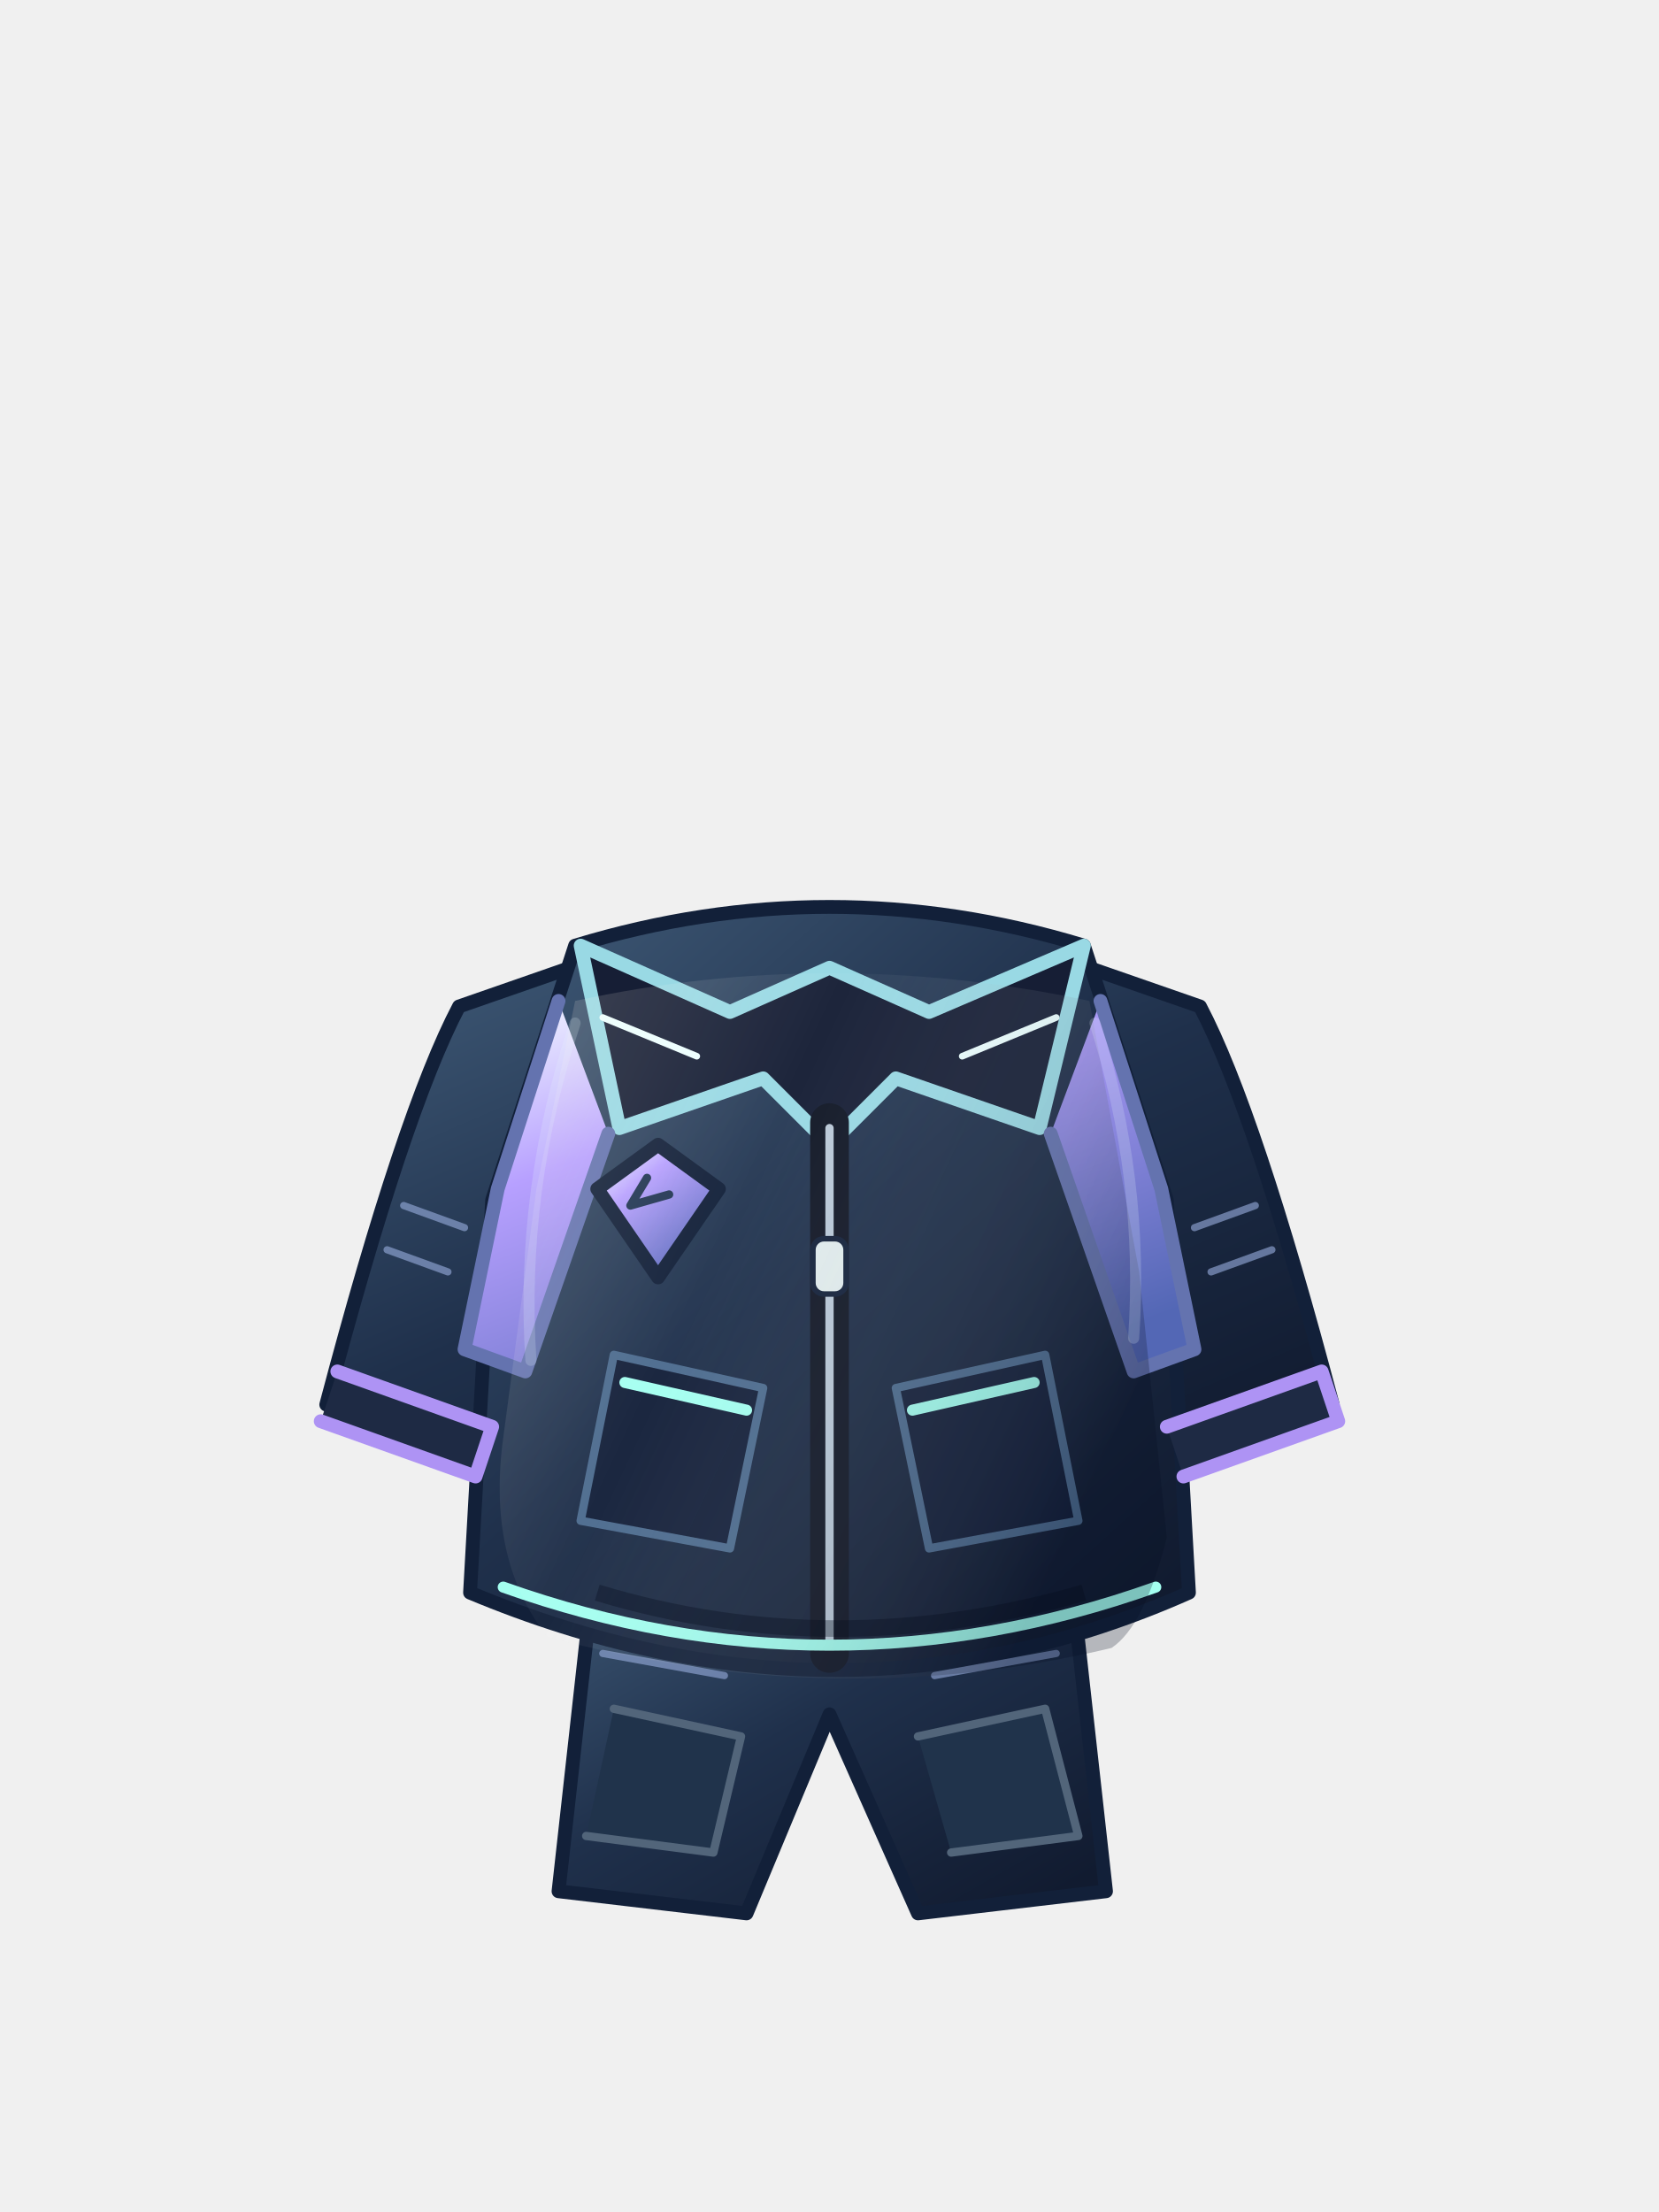
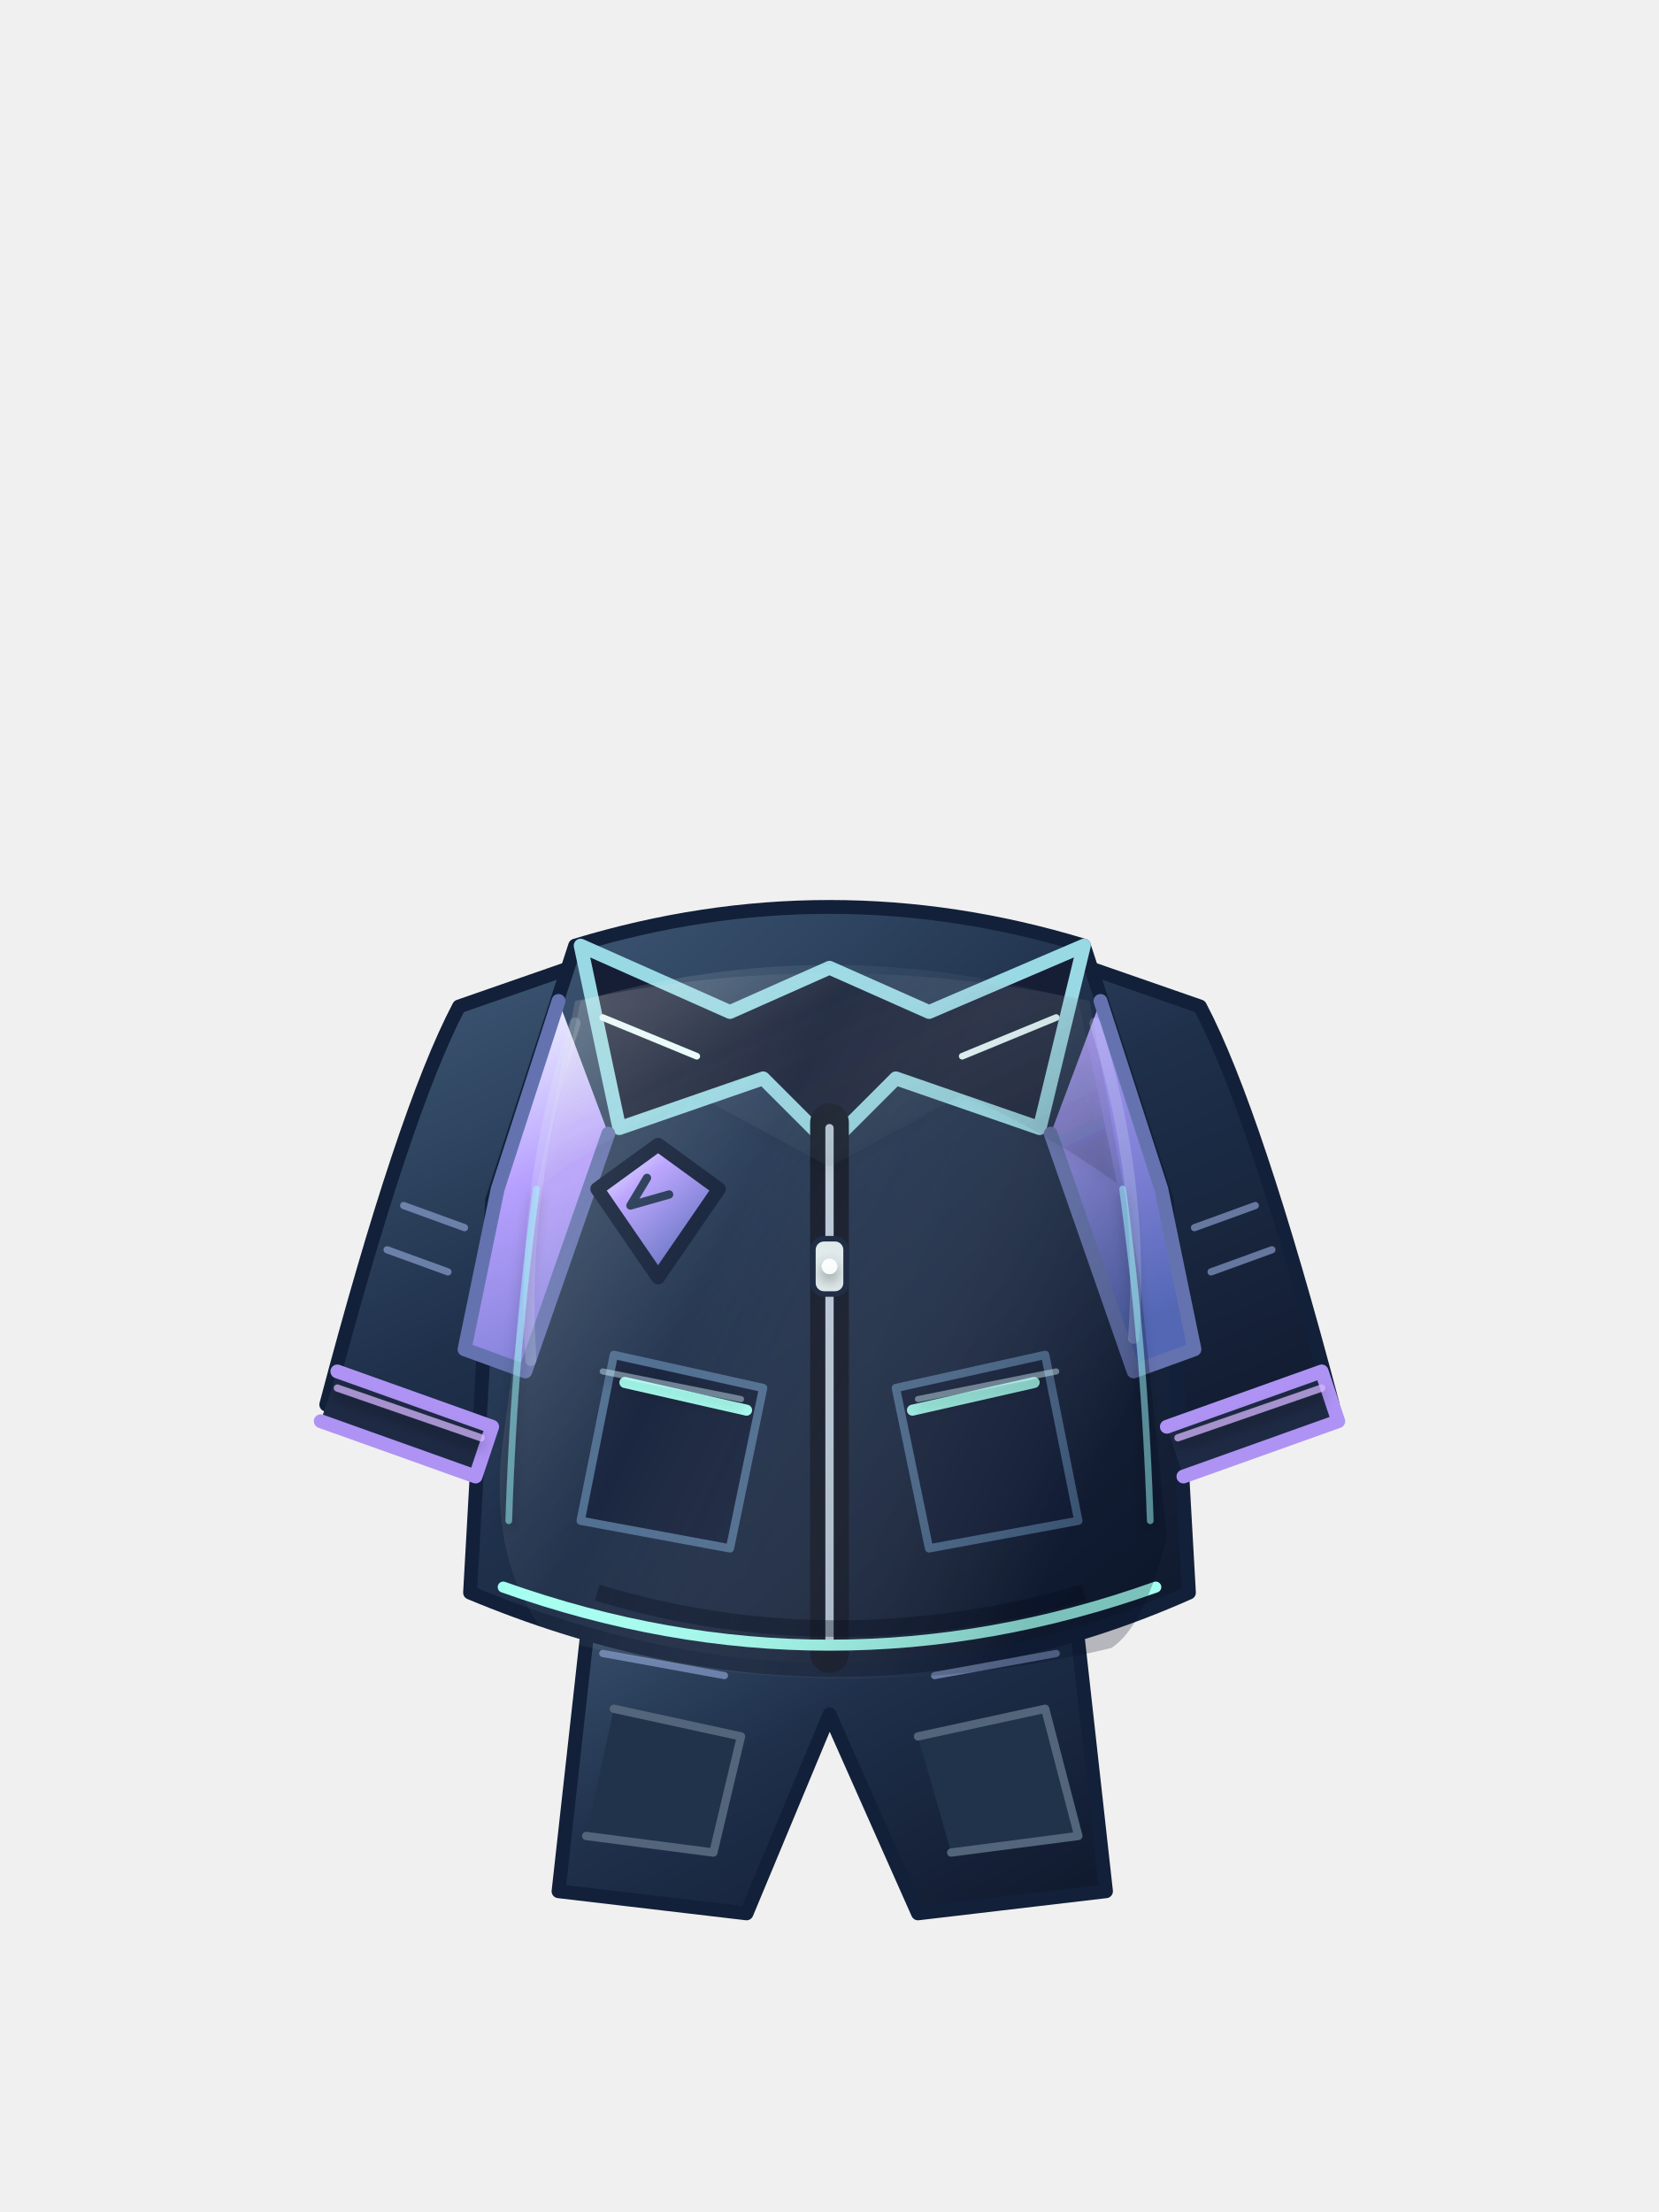
<svg xmlns="http://www.w3.org/2000/svg" viewBox="0 0 300 400">
  <defs>
    <linearGradient id="shell" x1="0" y1="0" x2="1" y2="1">
      <stop stop-color="#f3faff" />
      <stop offset=".25" stop-color="#b7a0ff" />
      <stop offset=".49" stop-color="#5367b5" />
      <stop offset=".53" stop-color="#a7bed6" />
      <stop offset="1" stop-color="#213452" />
    </linearGradient>
    <linearGradient id="cloth" x1="0" y1="0" x2=".85" y2="1">
      <stop stop-color="#405b78" />
      <stop offset=".5" stop-color="#1f304b" />
      <stop offset="1" stop-color="#111b30" />
    </linearGradient>
    <linearGradient id="accent" x1="0" y1="0" x2=".75" y2="1">
      <stop stop-color="#f7ffff" />
      <stop offset=".35" stop-color="#b7a0ff" />
      <stop offset="1" stop-color="#5367b5" />
    </linearGradient>
    <linearGradient id="lens" x1="0" y1="0" x2=".8" y2="1">
      <stop stop-color="#b7a0ff" />
      <stop offset=".4" stop-color="#456d9f" />
      <stop offset=".5" stop-color="#21335e" />
      <stop offset="1" stop-color="#14213c" />
    </linearGradient>
  </defs>
  <g stroke="#122039" stroke-width="2.5" stroke-linejoin="round" stroke-linecap="round">
    <path d="M108 279L193 279L200 342L166 346L150 310L135 346L101 342Z" fill="url(#cloth)" />
    <path d="M111 309l23 5-5 21-23-3m60-18 23-5 6 23-23 3" fill="#20334b" stroke="#52657a" stroke-width="1.5" />
    <path d="M106 174L83 182Q73 201 59 254L88 266L109 215M194 174L217 182Q227 201 241 254L212 266L191 215" fill="url(#cloth)" />
    <path d="M104 171Q150 157 196 171L211 217L215 288Q152 316 85 288L89 217Z" fill="url(#cloth)" />
    <path d="M105 171L132 183L150 175L168 183L196 171L188 204L162 195L150 207L138 195L112 204Z" fill="#161e35" stroke="#99d9e4" />
    <path d="M101 181L90 215L84 244L95 248L110 205M199 181L210 215L216 244L205 248L190 205" fill="url(#accent)" stroke="#6473af" />
    <path d="M150 203V299" stroke="#101625" stroke-width="7" />
    <path d="M150 204V297" stroke="#bac9d8" stroke-width="1.5" />
    <path d="M111 245L138 251L132 280L105 275ZM162 251L189 245L195 275L168 280Z" fill="#14203a" stroke="#4c6b8e" stroke-width="1.5" />
    <path d="M113 250l22 5m30 0 22-5M91 287Q150 308 209 287" fill="none" stroke="#a4fff0" stroke-width="2" />
    <path d="M61 248L89 258L86 267L58 257M211 258L239 248L242 257L214 267" fill="#1e2a44" stroke="#ae93f4" />
    <path d="M108 215l11-8 11 8-11 16Z" fill="url(#accent)" />
    <path d="M117 213l-3 5 7-2" fill="none" stroke="#213553" stroke-width="1.5" />
    <rect x="147" y="224" width="6" height="10" rx="2" fill="#e2edee" stroke-width="1" />
    <path d="M73 218l11 4m-14 4 11 4m135-8 11-4m-8 12 11-4M109 299l22 4m38 0 22-4" stroke="#9aafe0" opacity=".6" stroke-width="1.3" />
    <path d="M109 184l17 7m48 0 17-7" stroke="#ecffff" stroke-width="1.2" />
  </g>
  <defs>
    <linearGradient id="wardrobe-satin" x1="0" y1="0" x2="1" y2=".5">
      <stop stop-color="#fff2dd" stop-opacity=".19" />
      <stop offset=".42" stop-color="#fff" stop-opacity=".03" />
      <stop offset="1" stop-color="#050c20" stop-opacity=".25" />
    </linearGradient>
    <linearGradient id="wardrobe-fold">
      <stop stop-color="#fff0e1" stop-opacity=".3" />
      <stop offset=".4" stop-color="#fff" stop-opacity="0" />
      <stop offset="1" stop-color="#080c26" stop-opacity=".3" />
    </linearGradient>
  </defs>
  <g id="wardrobe-finish">
    <path d="M104 181Q150 171 197 181L206 230L211 278Q207 294 201 298Q151 310 99 296Q88 282 91 260L97 215Z" fill="url(#wardrobe-satin)" />
    <path d="M104 185Q94 215 96 246M198 185Q207 213 205 242" fill="none" stroke="#e9f5fa" stroke-opacity=".2" stroke-width="2" stroke-linecap="round" />
    <path d="M108 288Q151 301 196 288" fill="none" stroke="#050b19" stroke-opacity=".32" stroke-width="3" />
  </g>
+   <defs>
+     <linearGradient id="outfit-polish-sheen" x1="0" y1="0" x2="1" y2=".8">
+       <stop stop-color="#ffffff" stop-opacity=".32" />
+       <stop offset=".38" stop-color="#dffaff" stop-opacity=".08" />
+       <stop offset="1" stop-color="#07101f" stop-opacity=".22" />
+     </linearGradient>
+     <filter id="outfit-polish-shadow" x="-20%" y="-20%" width="140%" height="150%">
+       <feDropShadow dx="0" dy="1.2" stdDeviation="1.2" flood-color="#020817" flood-opacity=".45" />
+     </filter>
+   </defs>
+   <g id="outfit-polish" filter="url(#outfit-polish-shadow)" fill="none" stroke-linecap="round" stroke-linejoin="round">
+     <path d="M105 181Q150 168 195 181L202 214Q188 204 174 198L150 211L126 198Q112 204 98 214Z" fill="url(#outfit-polish-sheen)" opacity=".5" />
+     <path d="M97 215Q93 244 92 275M203 215Q207 244 208 275" stroke="#9efcff" stroke-opacity=".48" stroke-width="1.2" />
+     <path d="M109 248L134 253M166 253L191 248" stroke="#d8f8ff" stroke-opacity=".42" stroke-width="1.1" />
+     <path d="M61 251L87 260M213 260L239 251" stroke="#d7b9ff" stroke-opacity=".72" stroke-width="1.3" />
+     <circle cx="150" cy="229" r="1.4" fill="#ffffff" stroke="none" opacity=".9" />
+   </g>
</svg>
